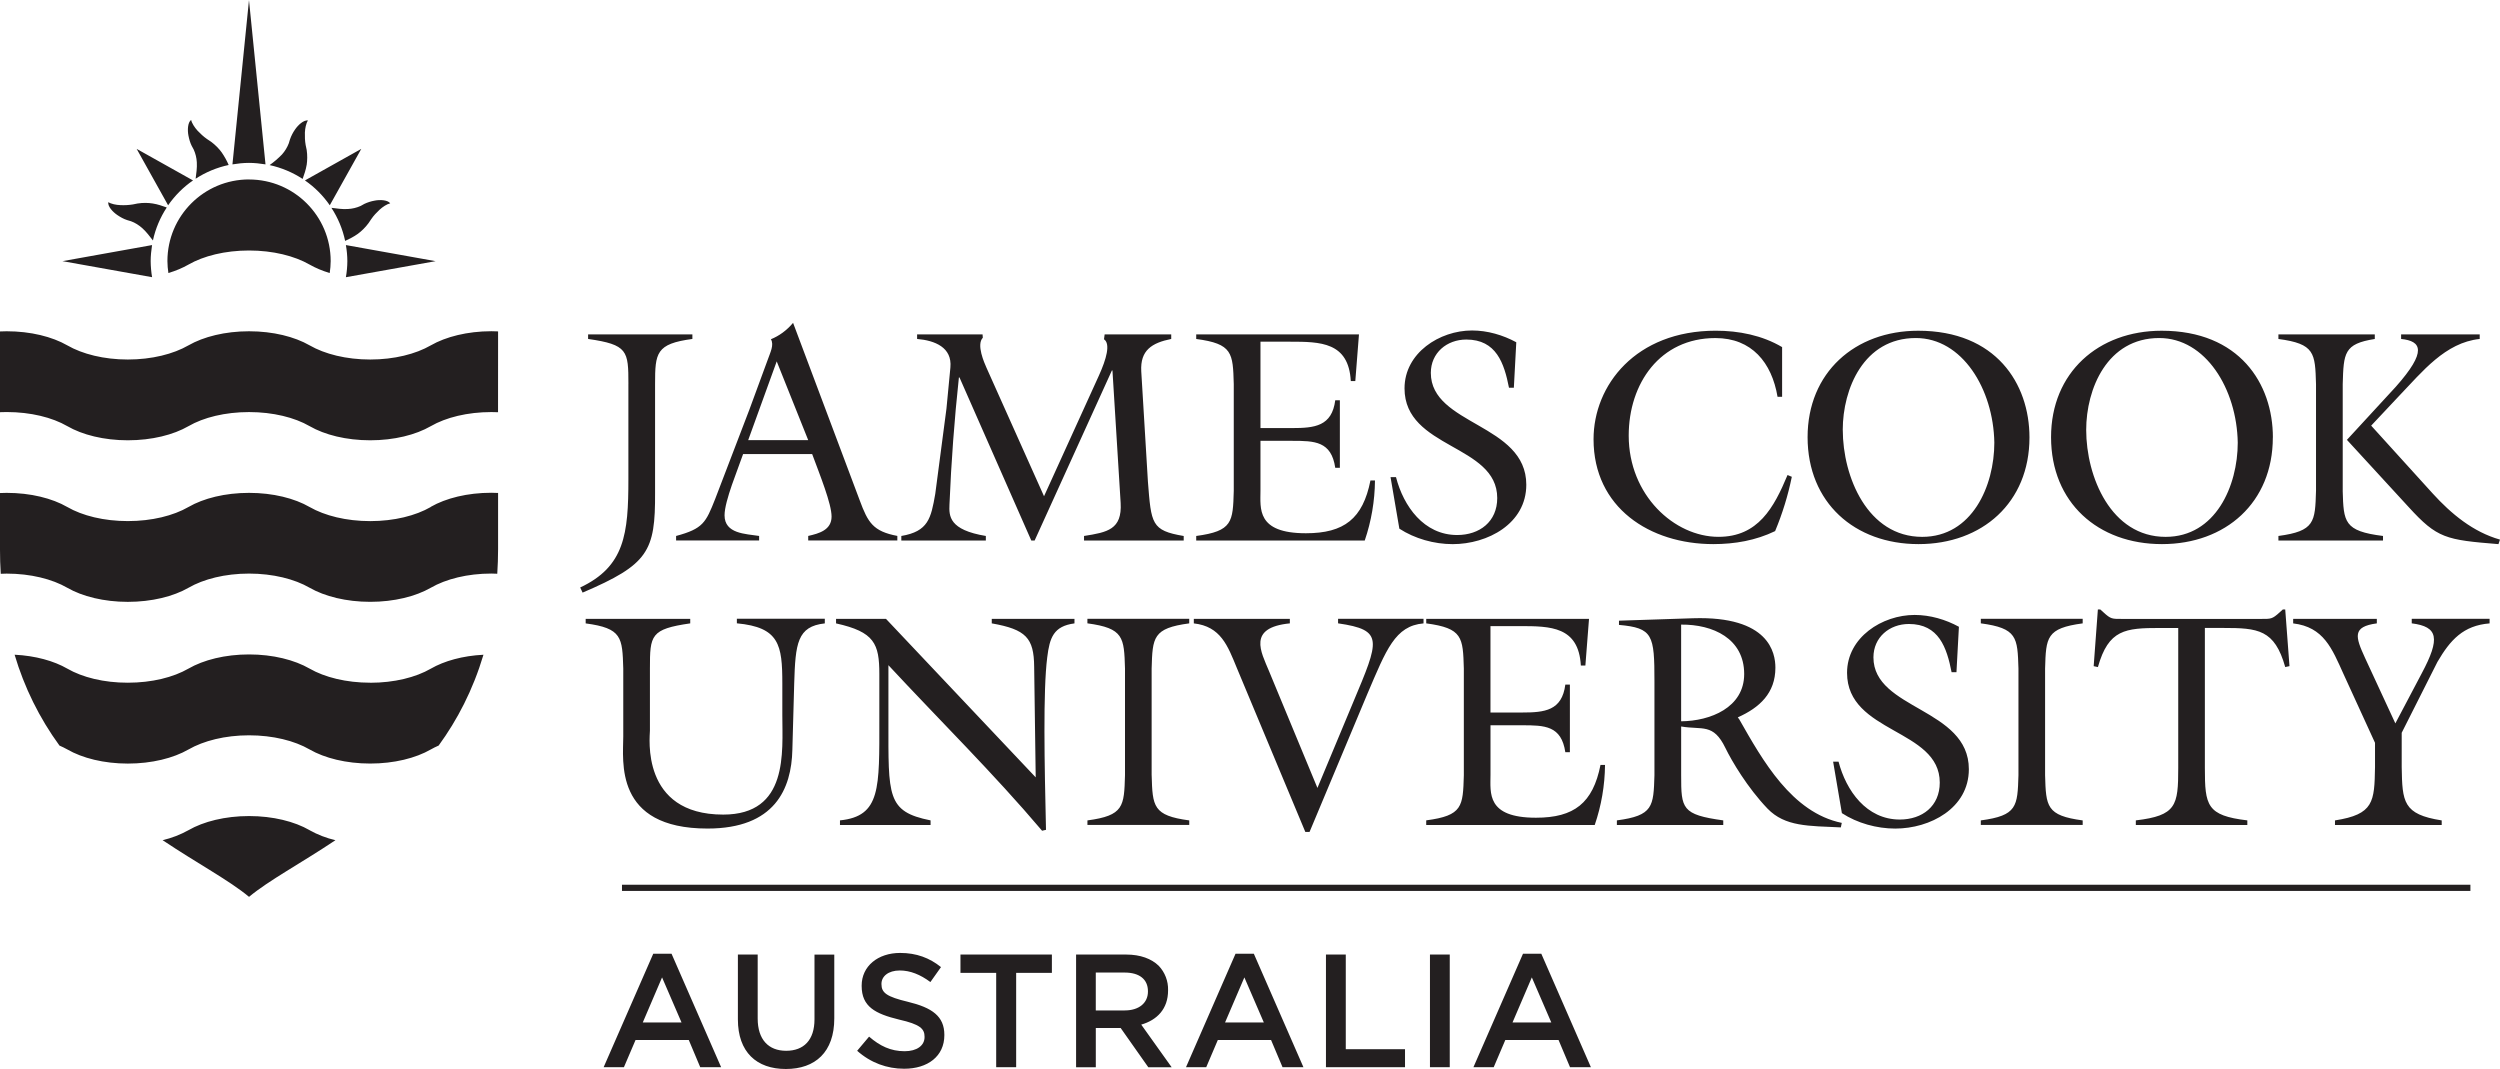
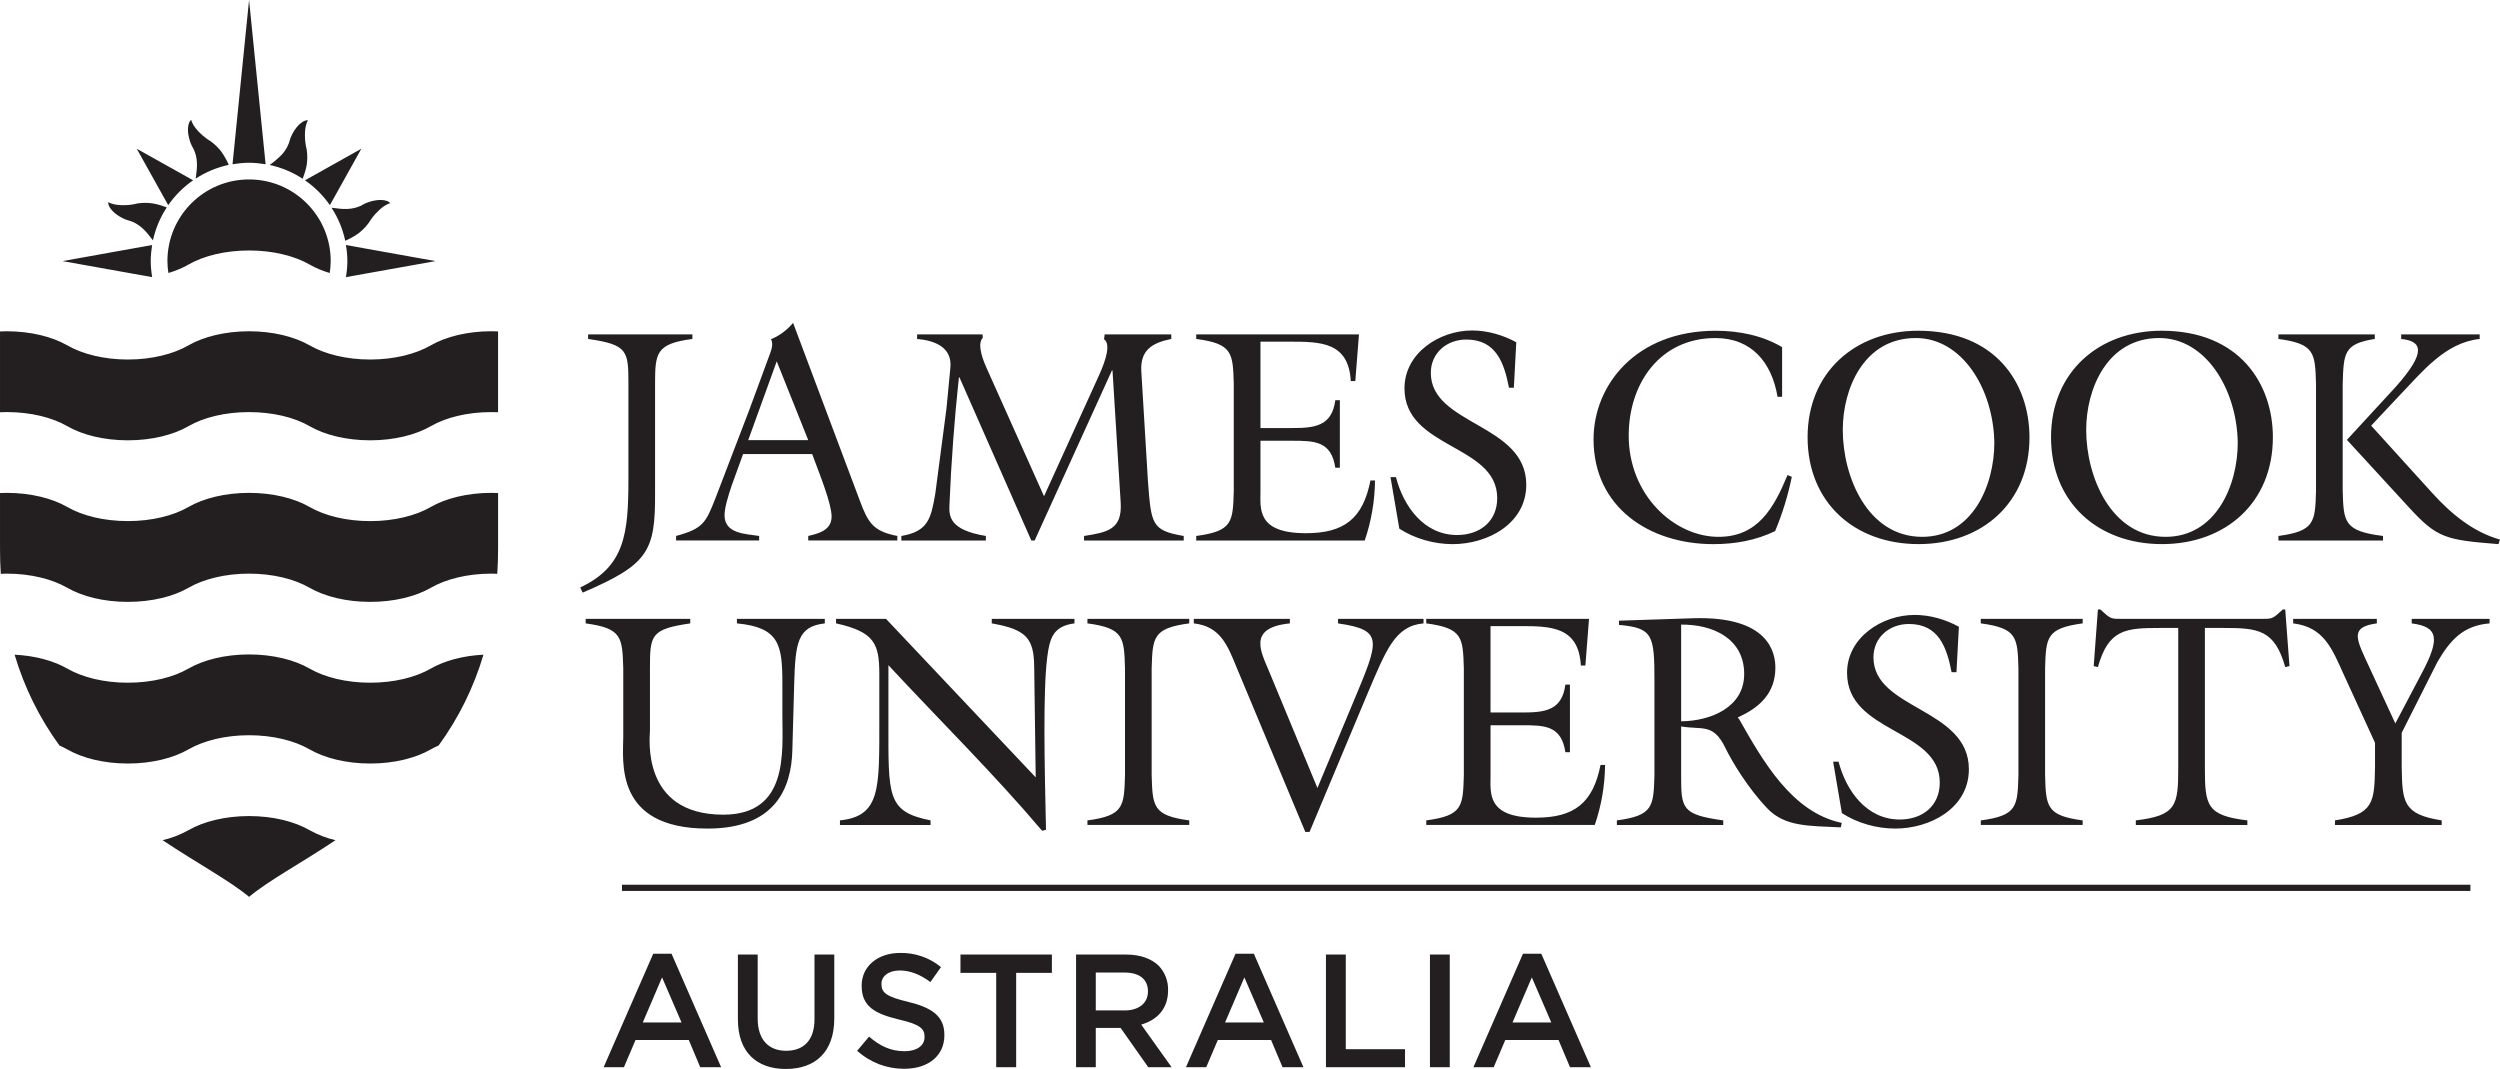
<svg xmlns="http://www.w3.org/2000/svg" width="130.16" height="55.656" viewBox="0 0 122.025 52.178">
  <defs>
    <clipPath id="a">
-       <path d="M99.713 240.803H200.06v44.788H99.712v-44.787z" />
+       <path d="M99.713 240.803h100.346v44.788H99.713v-44.788z" />
    </clipPath>
  </defs>
  <g clip-path="url(#a)" transform="matrix(1.25 0 0 -1.25 -126.75 355.742)">
-     <path d="M125.938 269.595c0 1.302-.024 1.54-1.574 1.763v.178h4.072v-.178c-1.42-.19-1.457-.544-1.457-1.763v-4.237c.012-2.296-.26-2.805-2.83-3.905l-.094.2c1.74.818 1.882 2.095 1.882 4.225v3.717zM130.416 266.862c-.2-.592-.724-1.824-.724-2.39 0-.723.818-.723 1.35-.806v-.177H127.8v.176c1.054.284 1.16.52 1.526 1.445l1.337 3.492.71 1.93c.107.307.26.59.13.815.32.13.616.343.865.64l2.604-6.936c.32-.863.52-1.206 1.467-1.384v-.177h-3.48v.176c.414.095.912.226.912.757 0 .498-.45 1.61-.758 2.44h-2.698zm1.313 3.62l-1.114-3.075h2.344l-1.23 3.076zM142.167 265.216l2.142 4.71c.295.65.46 1.243.2 1.42l.025.19h2.6v-.178c-.755-.154-1.216-.438-1.17-1.266l.26-4.308c.13-1.645.13-1.906 1.397-2.12v-.176h-3.892v.177c.91.143 1.49.25 1.43 1.29l-.32 5.172h-.022l-3.017-6.64h-.13l-2.804 6.368h-.023a75.99 75.99 0 0 1-.368-4.957c-.023-.462-.012-.996 1.42-1.233v-.177h-3.3v.177c1.053.178 1.158.687 1.325 1.645l.437 3.326.154 1.61c.073.78-.602 1.053-1.3 1.112v.178h2.556l.01-.13c-.26-.272.06-.983.143-1.172l2.247-5.018zM148.11 263.665c1.42.19 1.432.545 1.466 1.764v4.165c-.034 1.22-.045 1.574-1.466 1.763v.178h6.355l-.143-1.822h-.176c-.084 1.526-1.185 1.538-2.38 1.538h-1.147v-3.373h1.23c.886 0 1.56.07 1.69 1.087h.18v-2.638h-.18c-.153 1.04-.804 1.053-1.69 1.053h-1.23v-1.942c0-.696-.167-1.667 1.774-1.667 1.49 0 2.224.566 2.52 2.06h.177a7.458 7.458 0 0 0-.4-2.345h-6.58v.177zM160.513 269.453h-.19c-.188.96-.496 1.882-1.667 1.882-.76 0-1.385-.52-1.385-1.302 0-2.047 3.728-1.976 3.728-4.367 0-1.526-1.515-2.32-2.875-2.32-.723 0-1.48.213-2.082.604l-.344 2.012h.213c.294-1.137 1.088-2.26 2.39-2.26.874 0 1.563.52 1.563 1.443 0 2.106-3.62 1.917-3.62 4.284 0 1.384 1.37 2.26 2.636 2.26.603 0 1.207-.178 1.728-.46l-.095-1.777zM170.988 269.098h-.178c-.225 1.338-1.007 2.295-2.426 2.295-2.166 0-3.386-1.774-3.386-3.81 0-2.332 1.787-3.952 3.505-3.952 1.548 0 2.164 1.136 2.697 2.414l.167-.07a11.364 11.364 0 0 0-.652-2.12c-.757-.366-1.574-.508-2.415-.508-2.474 0-4.675 1.42-4.675 4.095 0 2.108 1.646 4.238 4.77 4.238.9 0 1.81-.178 2.593-.64v-1.94zM180.647 267.512c0-2.545-1.846-4.165-4.332-4.165-2.496 0-4.332 1.62-4.332 4.176 0 2.522 1.847 4.156 4.32 4.156 3.03 0 4.344-2.06 4.344-4.168m-7.29.296c0-1.834.97-4.177 3.1-4.177 1.952 0 2.818 1.99 2.818 3.68-.036 2.097-1.255 4.084-3.066 4.084-2.037 0-2.853-1.987-2.853-3.586M190.15 267.512c0-2.545-1.845-4.165-4.33-4.165-2.497 0-4.33 1.62-4.33 4.176 0 2.522 1.846 4.156 4.32 4.156 3.03 0 4.342-2.06 4.342-4.168m-7.29.296c0-1.834.97-4.177 3.1-4.177 1.954 0 2.818 1.99 2.818 3.68-.036 2.097-1.255 4.084-3.066 4.084-2.034 0-2.852-1.987-2.852-3.586M192.878 265.43c.035-1.22.047-1.575 1.574-1.765v-.177h-4.084v.177c1.42.19 1.433.545 1.468 1.764v4.165c-.035 1.22-.047 1.574-1.468 1.763v.178h3.763v-.178c-1.205-.19-1.217-.544-1.252-1.763v-4.166zm5.35 6.106v-.178c-1.35-.142-2.25-1.29-3.125-2.2l-1.113-1.185 2.403-2.65c.722-.793 1.575-1.503 2.627-1.8l-.06-.177c-2.058.166-2.39.225-3.503 1.444l-2.414 2.628 1.906 2.07c1.24 1.396 1.004 1.788.21 1.87v.178h3.067zM133.607 260.428v-.177c-1.077-.117-1.148-.78-1.195-2.343l-.072-2.59c-.034-1.53-.686-3.078-3.313-3.078-3.668 0-3.29 2.65-3.29 3.596v2.65c-.036 1.22-.048 1.575-1.468 1.765v.178h4.083v-.177c-1.55-.224-1.574-.46-1.574-1.763v-2.426c0-.224-.38-3.278 2.862-3.278 2.557 0 2.308 2.438 2.308 3.883v1.242c0 1.503-.118 2.19-1.775 2.344v.178h3.432zM141.842 254.24l-.06 4.32c-.01 1.123-.318 1.455-1.656 1.692v.177h3.23v-.178c-.817-.107-.97-.557-1.064-1.327-.166-1.3-.107-4.154-.048-6.734l-.153-.035c-1.893 2.237-4 4.31-6 6.464v-2.18c0-2.935-.07-3.538 1.646-3.88v-.18h-3.538v.18c1.597.163 1.537 1.254 1.537 3.94v1.774c0 1.184-.19 1.646-1.69 1.978v.177h1.95l5.847-6.19zM146.37 254.32c.035-1.217.05-1.573 1.468-1.762v-.178h-3.976v.178c1.42.19 1.432.545 1.467 1.763v4.167c-.036 1.22-.05 1.574-1.468 1.765v.177h3.976v-.178c-1.42-.19-1.433-.544-1.468-1.765v-4.166zM156.986 260.428v-.177c-1.113-.094-1.456-1.03-2.19-2.745l-2.26-5.397h-.166l-2.674 6.402c-.356.866-.628 1.623-1.68 1.74v.178h3.75v-.177c-1.668-.165-1.124-1.112-.816-1.858l1.893-4.568 1.398 3.35c1.017 2.426 1.207 2.816-.592 3.077v.178h3.338zM157.092 252.56c1.422.187 1.433.543 1.468 1.76v4.168c-.035 1.22-.046 1.574-1.468 1.764v.177h6.356l-.142-1.824h-.177c-.085 1.528-1.186 1.54-2.38 1.54H159.6v-3.374h1.23c.887 0 1.563.07 1.693 1.09h.178v-2.64h-.178c-.154 1.04-.806 1.052-1.692 1.052h-1.23v-1.94c0-.698-.167-1.67 1.775-1.67 1.49 0 2.224.57 2.52 2.06h.177a7.44 7.44 0 0 0-.402-2.344h-6.58v.18zM166.003 257.99c0 1.812-.06 2.083-1.385 2.202v.165l2.888.095c2.982.095 3.22-1.36 3.22-1.93 0-.993-.616-1.56-1.468-1.94l.06-.083c.91-1.598 2.046-3.634 4-4.038l-.037-.176c-1.253.06-2.176.023-2.862.733-.782.816-1.397 1.857-1.645 2.368-.474.98-.9.696-1.728.84v-1.907c0-1.3.022-1.537 1.644-1.76v-.18h-4.154v.18c1.42.187 1.43.543 1.467 1.76v3.67zm1.042-1.562c1.136.01 2.462.533 2.462 1.846 0 1.386-1.22 1.942-2.462 1.93v-3.776zM177.796 258.345h-.19c-.188.96-.497 1.883-1.667 1.883-.76 0-1.385-.52-1.385-1.303 0-2.047 3.726-1.976 3.726-4.368 0-1.525-1.514-2.318-2.874-2.318-.722 0-1.48.21-2.084.603l-.342 2.01h.212c.297-1.136 1.09-2.26 2.392-2.26.875 0 1.56.52 1.56 1.443 0 2.107-3.62 1.918-3.62 4.286 0 1.385 1.372 2.26 2.638 2.26.604 0 1.208-.177 1.73-.462l-.096-1.775zM181.257 254.32c.035-1.217.048-1.573 1.468-1.762v-.178h-3.978v.178c1.422.19 1.433.545 1.47 1.763v4.167c-.037 1.22-.048 1.574-1.47 1.765v.177h3.978v-.178c-1.42-.19-1.433-.544-1.468-1.765v-4.166zM190.54 260.795h.094l.166-2.213-.166-.036c-.414 1.47-1.064 1.527-2.425 1.527h-.713v-5.468c0-1.466.072-1.858 1.658-2.046v-.18H184.8v.18c1.585.187 1.656.58 1.656 2.045v5.468h-.71c-1.36 0-2.012-.058-2.427-1.527l-.165.036.164 2.213h.095l.118-.106c.296-.274.344-.262.734-.262h5.42c.39 0 .438-.012.735.26l.118.107zM198.614 260.428v-.177c-1.03-.082-1.538-.65-2.036-1.503l-1.396-2.768v-1.34c.024-1.36.047-1.846 1.562-2.082v-.18h-4.167v.18c1.516.236 1.54.722 1.563 2.08v.95l-1.23 2.686c-.45.994-.77 1.835-1.966 1.977v.178h3.267v-.177c-.97-.13-.84-.52-.46-1.35l1.183-2.555 1.03 1.953c.733 1.373.64 1.822-.39 1.953v.178h3.04zM125.687 250.045h72.178v-.24h-72.178v.24zM126.907 247.352h.715l1.936-4.43h-.816l-.446 1.06h-2.08l-.453-1.06h-.792l1.937 4.43zm1.105-2.684l-.76 1.76-.753-1.76h1.512zM130.213 244.79v2.53h.773v-2.5c0-.817.42-1.258 1.112-1.258.685 0 1.106.415 1.106 1.227v2.53h.773v-2.493c0-1.315-.742-1.975-1.892-1.975-1.143 0-1.872.66-1.872 1.937M134.87 243.562l.466.553c.42-.363.842-.57 1.388-.57.477 0 .778.22.778.552v.013c0 .313-.174.484-.992.67-.936.228-1.464.505-1.464 1.315v.013c0 .754.63 1.275 1.502 1.275.64 0 1.15-.195 1.596-.553l-.414-.584c-.396.295-.792.452-1.195.452-.452 0-.716-.232-.716-.522v-.01c0-.34.2-.492 1.04-.693.933-.227 1.416-.56 1.416-1.288v-.014c0-.822-.648-1.31-1.57-1.31-.673 0-1.308.232-1.836.702M140.3 246.604h-1.396v.716h3.57v-.716h-1.395v-3.683h-.78v3.684zM143.417 247.32h1.96c.553 0 .987-.164 1.27-.44a1.33 1.33 0 0 0 .364-.948v-.013c0-.723-.432-1.158-1.048-1.335l1.188-1.665h-.912l-1.08 1.534h-.97v-1.534h-.77v4.4zm1.903-2.182c.554 0 .905.29.905.737v.012c0 .472-.34.73-.91.73h-1.127v-1.48h1.132zM149.644 247.352h.716l1.936-4.43h-.816l-.447 1.06h-2.08l-.452-1.06h-.79l1.934 4.43zm1.106-2.684l-.76 1.76-.754-1.76h1.514zM153.176 247.32h.774v-3.695h2.313v-.705h-3.087v4.4zM157.237 247.32h.773v-4.4h-.773v4.4zM160.87 247.352h.715l1.936-4.43h-.815l-.447 1.06h-2.08l-.452-1.06h-.792l1.935 4.43zm1.105-2.684l-.76 1.76-.754-1.76h1.515zM118.222 264.797c-.59-.34-1.43-.552-2.365-.552-.937 0-1.777.212-2.367.55-.588.34-1.43.553-2.365.553-.935 0-1.778-.212-2.366-.552-.59-.34-1.432-.55-2.368-.55-.934 0-1.776.21-2.364.55-.59.34-1.432.552-2.368.552-.087 0-.173-.003-.26-.007v-2.19c0-.33.01-.65.03-.963.076.003.153.007.23.007.937 0 1.778-.213 2.368-.553.587-.338 1.43-.55 2.363-.55.938 0 1.78.212 2.37.55.587.34 1.43.554 2.365.554.934 0 1.777-.213 2.365-.553.59-.338 1.43-.55 2.367-.55.934 0 1.776.212 2.365.55.59.34 1.43.554 2.365.554.078 0 .154-.004.23-.007.02.314.032.633.032.964v2.19a5.578 5.578 0 0 1-.263.008c-.935 0-1.777-.212-2.366-.55M115.856 257.935c-.936 0-1.778.212-2.366.55-.59.34-1.432.554-2.366.554-.934 0-1.777-.214-2.366-.554-.59-.34-1.43-.55-2.366-.55-.935-.002-1.777.21-2.365.55-.524.302-1.247.503-2.057.543a11.608 11.608 0 0 1 1.752-3.548 3.33 3.33 0 0 0 .305-.15c.588-.34 1.43-.553 2.365-.553.935 0 1.777.212 2.366.55.59.34 1.432.554 2.366.554.934 0 1.777-.212 2.366-.553.588-.338 1.43-.55 2.366-.55.935 0 1.776.212 2.365.55.096.057.2.105.307.153.724.993 1.336 2.16 1.75 3.546-.81-.04-1.533-.242-2.056-.544-.588-.34-1.43-.55-2.364-.55M113.49 252.176c-.59.34-1.43.552-2.365.552-.935 0-1.778-.213-2.366-.552a3.91 3.91 0 0 0-1.01-.39c1.357-.908 2.61-1.575 3.375-2.213.763.638 2.017 1.305 3.374 2.212a3.91 3.91 0 0 0-1.01.39M118.222 271.108c-.59-.34-1.43-.553-2.365-.553-.937 0-1.777.213-2.367.553-.588.338-1.43.55-2.365.55-.935 0-1.778-.213-2.366-.55-.59-.34-1.432-.553-2.368-.553-.934 0-1.776.213-2.364.553-.59.338-1.432.55-2.368.55-.087 0-.173-.003-.26-.007v-3.153c.086.003.172.006.26.006.937 0 1.778-.21 2.368-.55.587-.34 1.43-.553 2.363-.553.938 0 1.78.212 2.37.552.587.34 1.43.55 2.365.55.934 0 1.777-.21 2.365-.55.59-.34 1.43-.552 2.367-.552.934 0 1.776.212 2.365.552.59.34 1.43.55 2.365.55.09 0 .175-.003.26-.006l.002 3.156a5.578 5.578 0 0 1-.263.007c-.935-.002-1.777-.215-2.366-.553M111.125 277.587a3.188 3.188 0 0 1-3.188-3.188c0-.16.016-.315.038-.467.293.088.557.2.784.33.587.338 1.43.55 2.365.55.934 0 1.776-.212 2.365-.55.227-.13.492-.242.785-.33.022.152.038.307.038.466a3.188 3.188 0 0 1-3.188 3.187m-4.345-.936c-.063-.01-.127-.026-.19-.038a2.33 2.33 0 0 0-.49-.027c-.166.006-.36.045-.47.117-.03-.166.176-.385.35-.503.12-.082.245-.152.378-.196.052-.02.104-.028.156-.047.16-.056.316-.158.44-.268.16-.143.295-.324.418-.483.1.465.286.9.54 1.288-.17.06-.35.125-.55.156-.175.028-.383.032-.582 0m11.627-2.252l-3.5.628a3.71 3.71 0 0 0 .057-.627 3.71 3.71 0 0 0-.057-.628l3.5.626zm-11.068.628l-3.5-.628 3.5-.626a4.05 4.05 0 0 0-.055.627c0 .212.024.422.054.626m8.45.853c.038.052.07.11.108.16.097.142.208.257.324.366.122.113.29.224.418.252-.098.134-.4.147-.605.106a1.58 1.58 0 0 1-.405-.128c-.05-.025-.094-.056-.144-.08a1.385 1.385 0 0 0-.502-.12c-.212-.014-.435.02-.635.046h-.005c.253-.39.437-.823.536-1.292.163.077.334.16.497.277.143.105.293.25.412.412m-6.85 1.673l-2.2 1.232 1.228-2.202c.266.38.593.71.973.97m5.34-.97l1.23 2.202-2.2-1.232c.378-.26.707-.59.97-.97m-2.51 1.597l-.645 6.414-.646-6.414c.21.034.424.058.645.058.22 0 .434-.024.646-.058m-2.882.724c.024-.05.055-.094.078-.144a1.39 1.39 0 0 0 .122-.5c.013-.215-.02-.437-.046-.636v-.004a3.82 3.82 0 0 0 1.29.536 2.834 2.834 0 0 1-.276.496c-.105.144-.25.293-.41.41-.054.04-.11.072-.164.11-.14.098-.255.208-.366.324-.112.123-.223.29-.25.42-.136-.1-.146-.4-.106-.607.028-.144.065-.278.128-.406m4.49-.744c.026.176.03.385 0 .585-.01.063-.03.126-.04.19-.03.17-.034.327-.03.49.008.164.045.36.12.47-.166.027-.385-.177-.503-.35a1.57 1.57 0 0 1-.196-.38c-.02-.05-.03-.105-.047-.155a1.423 1.423 0 0 0-.268-.442 3.41 3.41 0 0 0-.484-.415c.468-.102.903-.287 1.29-.54.06.17.124.35.157.547" fill="#231f20" />
+     <path d="M125.938 269.595c0 1.302-.024 1.54-1.574 1.763v.178h4.072v-.178c-1.42-.189-1.457-.544-1.457-1.763v-4.237c.013-2.296-.259-2.805-2.828-3.905l-.095.201c1.74.817 1.882 2.094 1.882 4.224v3.717zM130.416 266.862c-.2-.592-.724-1.824-.724-2.391 0-.722.818-.722 1.351-.805v-.177H127.8v.177c1.054.284 1.16.52 1.526 1.445l1.337 3.49.711 1.93c.106.308.26.59.13.816.32.13.615.343.864.639l2.604-6.935c.32-.864.521-1.207 1.467-1.385v-.177h-3.479v.177c.414.095.912.226.912.757 0 .498-.45 1.61-.758 2.439h-2.698zm1.313 3.62l-1.113-3.075h2.344l-1.23 3.076zM142.167 265.216l2.142 4.71c.296.65.462 1.243.201 1.42l.025.19h2.601v-.178c-.756-.154-1.217-.438-1.17-1.266l.26-4.308c.13-1.645.13-1.906 1.396-2.119v-.177h-3.892v.177c.911.143 1.49.25 1.431 1.29l-.32 5.172h-.023l-3.017-6.639h-.13l-2.805 6.367h-.023a75.99 75.99 0 0 1-.368-4.957c-.023-.462-.012-.996 1.421-1.233v-.177h-3.3v.177c1.052.178 1.157.687 1.324 1.645l.437 3.326.154 1.61c.072.781-.603 1.053-1.3 1.112v.178h2.555l.011-.13c-.26-.272.06-.983.142-1.172l2.248-5.018zM148.11 263.665c1.421.19 1.432.545 1.466 1.764v4.166c-.034 1.22-.045 1.574-1.466 1.763v.178h6.355l-.143-1.822h-.176c-.084 1.526-1.185 1.538-2.379 1.538h-1.148v-3.373h1.23c.887 0 1.562.071 1.692 1.088h.178v-2.638h-.178c-.154 1.04-.805 1.054-1.692 1.054h-1.23v-1.942c0-.697-.166-1.668 1.775-1.668 1.491 0 2.224.566 2.52 2.06h.177a7.458 7.458 0 0 0-.401-2.345h-6.58v.177zM160.513 269.453h-.19c-.188.96-.496 1.882-1.667 1.882-.76 0-1.385-.52-1.385-1.302 0-2.047 3.727-1.976 3.727-4.367 0-1.526-1.515-2.32-2.875-2.32-.723 0-1.48.213-2.082.604l-.345 2.012h.213c.295-1.137 1.089-2.26 2.39-2.26.875 0 1.564.52 1.564 1.443 0 2.106-3.621 1.917-3.621 4.284 0 1.385 1.372 2.26 2.637 2.26.604 0 1.208-.177 1.729-.46l-.095-1.776zM170.988 269.098h-.178c-.225 1.338-1.007 2.295-2.426 2.295-2.166 0-3.386-1.774-3.386-3.81 0-2.332 1.787-3.952 3.505-3.952 1.548 0 2.164 1.135 2.697 2.413l.167-.07a11.364 11.364 0 0 0-.652-2.119c-.757-.367-1.574-.509-2.415-.509-2.474 0-4.675 1.42-4.675 4.095 0 2.107 1.646 4.237 4.77 4.237.9 0 1.811-.178 2.593-.639v-1.94zM180.647 267.512c0-2.545-1.846-4.165-4.332-4.165-2.496 0-4.332 1.62-4.332 4.176 0 2.522 1.847 4.156 4.32 4.156 3.03 0 4.344-2.06 4.344-4.167m-7.29.296c0-1.834.97-4.177 3.1-4.177 1.952 0 2.818 1.988 2.818 3.68-.036 2.096-1.255 4.083-3.066 4.083-2.036 0-2.852-1.987-2.852-3.586M190.151 267.512c0-2.545-1.846-4.165-4.33-4.165-2.498 0-4.332 1.62-4.332 4.176 0 2.522 1.847 4.156 4.32 4.156 3.03 0 4.343-2.06 4.343-4.167m-7.29.296c0-1.834.97-4.177 3.1-4.177 1.954 0 2.818 1.988 2.818 3.68-.036 2.096-1.255 4.083-3.066 4.083-2.034 0-2.852-1.987-2.852-3.586M192.878 265.43c.035-1.22.047-1.575 1.574-1.765v-.177h-4.084v.177c1.42.19 1.433.545 1.468 1.764v4.166c-.035 1.22-.047 1.574-1.468 1.763v.178h3.763v-.178c-1.206-.189-1.218-.544-1.253-1.763v-4.166zm5.349 6.106v-.178c-1.35-.142-2.248-1.29-3.124-2.2l-1.113-1.185 2.403-2.65c.722-.793 1.575-1.503 2.627-1.799l-.06-.178c-2.058.166-2.39.225-3.503 1.444l-2.414 2.628 1.906 2.07c1.242 1.396 1.005 1.788.212 1.87v.178h3.066zM133.607 260.428v-.177c-1.077-.118-1.148-.782-1.195-2.344l-.072-2.59c-.034-1.529-.686-3.078-3.313-3.078-3.668 0-3.29 2.651-3.29 3.597v2.651c-.036 1.22-.048 1.574-1.468 1.764v.177h4.084v-.177c-1.55-.225-1.574-.462-1.574-1.764v-2.426c0-.225-.38-3.279 2.863-3.279 2.557 0 2.308 2.438 2.308 3.883v1.242c0 1.503-.118 2.19-1.775 2.344v.177h3.432zM141.842 254.239l-.059 4.32c-.012 1.124-.319 1.456-1.657 1.693v.177h3.23v-.177c-.817-.107-.97-.557-1.064-1.327-.166-1.3-.107-4.154-.048-6.734l-.153-.036c-1.894 2.237-4 4.309-6 6.464v-2.18c0-2.934-.07-3.537 1.645-3.88v-.18h-3.538v.18c1.597.164 1.537 1.255 1.537 3.94v1.775c0 1.184-.189 1.646-1.69 1.978v.177h1.951l5.846-6.19zM146.37 254.32c.035-1.217.049-1.573 1.468-1.762v-.178h-3.976v.178c1.419.189 1.432.545 1.467 1.763v4.166c-.035 1.22-.048 1.574-1.467 1.765v.177h3.976v-.177c-1.419-.191-1.433-.544-1.468-1.765v-4.166zM156.986 260.428v-.177c-1.113-.095-1.456-1.03-2.189-2.746l-2.262-5.397h-.165l-2.674 6.402c-.356.866-.628 1.623-1.681 1.741v.177h3.752v-.177c-1.669-.166-1.125-1.113-.817-1.859l1.893-4.568 1.398 3.35c1.016 2.426 1.206 2.816-.593 3.077v.177h3.338zM157.092 252.559c1.422.188 1.433.544 1.468 1.762v4.167c-.035 1.22-.046 1.574-1.468 1.764v.177h6.356l-.142-1.823h-.177c-.084 1.528-1.185 1.539-2.38 1.539h-1.147v-3.373h1.231c.886 0 1.562.07 1.692 1.089h.178v-2.64h-.178c-.154 1.04-.806 1.053-1.692 1.053h-1.23v-1.941c0-.697-.167-1.668 1.775-1.668 1.49 0 2.224.568 2.52 2.059h.177a7.44 7.44 0 0 0-.402-2.344h-6.58v.179zM166.003 257.99c0 1.812-.06 2.083-1.385 2.202v.165l2.888.095c2.982.095 3.219-1.361 3.219-1.93 0-.993-.615-1.561-1.467-1.941l.059-.082c.91-1.597 2.047-3.633 4-4.037l-.036-.176c-1.254.06-2.177.023-2.863.733-.782.817-1.397 1.858-1.645 2.369-.474.98-.9.696-1.728.84v-1.907c0-1.302.022-1.538 1.644-1.762v-.18h-4.153v.18c1.419.188 1.43.544 1.467 1.762v3.67zm1.042-1.562c1.136.01 2.462.533 2.462 1.846 0 1.386-1.22 1.942-2.462 1.93v-3.776zM177.796 258.345h-.19c-.188.96-.497 1.883-1.667 1.883-.758 0-1.384-.52-1.384-1.303 0-2.047 3.726-1.976 3.726-4.368 0-1.525-1.515-2.318-2.875-2.318-.722 0-1.481.212-2.084.604l-.342 2.01h.212c.297-1.136 1.089-2.26 2.392-2.26.875 0 1.56.52 1.56 1.443 0 2.107-3.62 1.918-3.62 4.286 0 1.385 1.372 2.26 2.638 2.26.604 0 1.208-.177 1.729-.462l-.095-1.775zM181.257 254.32c.035-1.217.048-1.573 1.468-1.762v-.178h-3.978v.178c1.422.189 1.433.545 1.469 1.763v4.166c-.036 1.22-.047 1.574-1.47 1.765v.177h3.979v-.177c-1.42-.191-1.433-.544-1.468-1.765v-4.166zM190.54 260.795h.094l.166-2.213-.166-.036c-.414 1.469-1.064 1.527-2.425 1.527h-.712v-5.468c0-1.466.072-1.858 1.658-2.046v-.18H184.8v.18c1.585.188 1.656.58 1.656 2.046v5.468h-.71c-1.361 0-2.012-.058-2.427-1.527l-.164.036.164 2.213h.096l.118-.106c.296-.273.344-.261.734-.261h5.42c.39 0 .438-.012.735.26l.118.107zM198.614 260.428v-.177c-1.03-.083-1.538-.65-2.036-1.504l-1.396-2.768v-1.34c.024-1.359.047-1.845 1.562-2.08v-.18h-4.167v.18c1.516.235 1.54.721 1.563 2.08v.95l-1.23 2.685c-.45.994-.77 1.835-1.966 1.977v.177h3.267v-.177c-.971-.13-.84-.52-.46-1.35l1.182-2.556 1.029 1.953c.734 1.373.64 1.822-.39 1.953v.177h3.042zM125.687 250.045h72.178v-.241h-72.178v.241zM126.907 247.352h.715l1.936-4.43h-.816l-.446 1.061h-2.08l-.453-1.062h-.792l1.936 4.431zm1.105-2.684l-.76 1.76-.753-1.76h1.513zM130.213 244.789v2.532h.773v-2.502c0-.816.421-1.257 1.112-1.257.685 0 1.106.415 1.106 1.227v2.532h.773v-2.494c0-1.315-.742-1.975-1.892-1.975-1.143 0-1.872.66-1.872 1.937M134.87 243.562l.466.553c.42-.363.842-.57 1.388-.57.477 0 .778.22.778.552v.013c0 .313-.174.484-.992.671-.936.227-1.464.504-1.464 1.314v.013c0 .754.629 1.275 1.502 1.275a2.44 2.44 0 0 0 1.596-.553l-.414-.584c-.396.295-.792.452-1.195.452-.452 0-.716-.232-.716-.522v-.01c0-.34.2-.492 1.042-.693.932-.227 1.415-.56 1.415-1.288v-.014c0-.823-.648-1.312-1.571-1.312-.672 0-1.307.233-1.835.703M140.3 246.604h-1.396v.716h3.57v-.716h-1.395v-3.683h-.78v3.683zM143.417 247.32h1.96c.553 0 .987-.164 1.27-.439a1.33 1.33 0 0 0 .364-.949v-.013c0-.722-.433-1.157-1.049-1.334l1.188-1.665h-.912l-1.08 1.534h-.97v-1.534h-.77v4.4zm1.903-2.182c.554 0 .905.291.905.737v.012c0 .472-.339.73-.91.73h-1.127v-1.479h1.132zM149.644 247.352h.716l1.936-4.43h-.816l-.447 1.061h-2.08l-.452-1.062h-.792l1.935 4.431zm1.106-2.684l-.76 1.76-.754-1.76h1.514zM153.176 247.32h.774v-3.695h2.313v-.705h-3.087v4.4zM157.237 247.32h.773v-4.4h-.773v4.4zM160.869 247.352h.716l1.936-4.43h-.816l-.447 1.061h-2.08l-.452-1.062h-.792l1.935 4.431zm1.106-2.684l-.76 1.76-.754-1.76h1.514zM118.222 264.797c-.59-.34-1.431-.552-2.365-.552-.937 0-1.777.212-2.367.551-.588.34-1.431.552-2.365.552-.935 0-1.778-.212-2.366-.552-.59-.339-1.431-.55-2.367-.55-.934 0-1.776.211-2.364.55-.59.34-1.432.552-2.368.552-.087 0-.173-.003-.26-.007v-2.19c0-.33.011-.65.03-.964.076.003.153.007.23.007.937 0 1.778-.213 2.368-.553.587-.339 1.43-.55 2.363-.55.937 0 1.778.211 2.368.55.588.34 1.43.553 2.366.553.934 0 1.777-.213 2.365-.553.59-.339 1.43-.55 2.367-.55.934 0 1.776.211 2.365.55.589.34 1.43.553 2.365.553.078 0 .154-.004.23-.007.02.314.032.633.032.964v2.19a5.578 5.578 0 0 1-.263.007c-.933 0-1.775-.212-2.364-.55M115.856 257.935c-.936 0-1.778.212-2.366.551-.589.34-1.432.553-2.366.553-.934 0-1.777-.213-2.366-.553-.589-.339-1.43-.551-2.366-.551-.935-.001-1.777.212-2.365.551-.524.302-1.247.503-2.057.543a11.608 11.608 0 0 1 1.752-3.547 3.33 3.33 0 0 0 .305-.151c.588-.339 1.43-.552 2.365-.552.935 0 1.777.213 2.366.552.59.339 1.432.553 2.366.553.934 0 1.777-.212 2.366-.553.588-.339 1.43-.552 2.366-.552.935 0 1.776.213 2.365.552.095.056.2.104.306.152a11.612 11.612 0 0 1 1.751 3.546c-.81-.04-1.534-.241-2.057-.543-.589-.339-1.43-.551-2.365-.551M113.49 252.176c-.59.34-1.431.552-2.365.552-.935 0-1.778-.213-2.366-.552a3.91 3.91 0 0 0-1.01-.39c1.358-.908 2.61-1.575 3.376-2.213.763.638 2.017 1.305 3.374 2.212a3.91 3.91 0 0 0-1.01.391M118.222 271.108c-.59-.34-1.431-.553-2.365-.553-.937 0-1.777.213-2.367.553-.588.338-1.431.55-2.365.55-.935 0-1.778-.213-2.366-.55-.59-.34-1.431-.553-2.367-.553-.934 0-1.776.213-2.364.553-.59.338-1.432.55-2.368.55-.087 0-.173-.003-.26-.007v-3.155c.086.004.172.007.26.007.937 0 1.778-.211 2.368-.551.587-.34 1.43-.552 2.363-.552.937 0 1.778.212 2.368.552.588.34 1.43.55 2.366.55.934 0 1.777-.21 2.365-.55.59-.34 1.43-.552 2.367-.552.934 0 1.776.212 2.365.552.589.34 1.43.55 2.365.55.09 0 .175-.003.261-.006v3.156a5.578 5.578 0 0 1-.261.007c-.935 0-1.777-.213-2.366-.551M111.125 277.587a3.188 3.188 0 0 1-3.188-3.188c0-.16.016-.314.038-.466.293.088.557.199.784.33.588.338 1.43.55 2.366.55.934 0 1.776-.212 2.365-.55.227-.131.492-.242.785-.331.022.153.038.308.038.467a3.188 3.188 0 0 1-3.188 3.188m-4.345-.936c-.063-.01-.127-.027-.191-.04a2.329 2.329 0 0 0-.49-.026c-.165.006-.36.045-.47.117-.028-.166.177-.385.35-.503.12-.081.246-.151.379-.195.052-.02.104-.028.156-.047.16-.056.316-.158.44-.268.16-.142.295-.323.418-.482.099.465.286.9.539 1.288-.168.06-.35.125-.55.156a1.956 1.956 0 0 1-.581 0m11.627-2.253l-3.5.628a3.71 3.71 0 0 0 .057-.627 3.71 3.71 0 0 0-.057-.627l3.5.626zm-11.068.628l-3.498-.628 3.5-.626a4.049 4.049 0 0 0-.056.627c0 .213.024.423.054.627m8.45.853c.039.053.07.11.109.162.097.14.208.256.324.365.122.113.289.224.418.252-.098.134-.4.147-.605.106a1.58 1.58 0 0 1-.405-.128c-.051-.025-.094-.056-.144-.08a1.385 1.385 0 0 0-.502-.12c-.212-.014-.435.02-.635.046h-.004c.253-.39.437-.823.536-1.292.162.077.333.16.496.277.143.105.293.25.412.412m-6.848 1.674l-2.201 1.232 1.228-2.202c.266.38.593.709.973.97m5.34-.97l1.228 2.202-2.2-1.232a3.83 3.83 0 0 0 .972-.97m-2.51 1.597l-.646 6.414-.646-6.414c.21.034.425.058.646.058.219 0 .434-.024.646-.058m-2.883.724c.024-.05.055-.094.078-.144a1.39 1.39 0 0 0 .122-.5c.013-.215-.02-.437-.046-.636v-.004a3.82 3.82 0 0 0 1.29.536 2.834 2.834 0 0 1-.276.496c-.105.144-.25.293-.411.41-.053.039-.11.072-.163.109a2.453 2.453 0 0 0-.366.325c-.112.123-.223.289-.25.419-.136-.1-.146-.4-.106-.606.028-.143.065-.277.128-.405m4.489-.744c.027.176.03.385 0 .585-.01.063-.03.126-.04.19a2.463 2.463 0 0 0-.028.489c.007.165.044.362.119.472-.166.026-.385-.178-.503-.352a1.57 1.57 0 0 1-.196-.38c-.018-.05-.028-.104-.046-.154a1.423 1.423 0 0 0-.268-.442 3.41 3.41 0 0 0-.484-.415l-.001-.001a3.845 3.845 0 0 0 1.29-.54c.06.17.124.352.157.548" fill="#231f20" />
  </g>
</svg>
